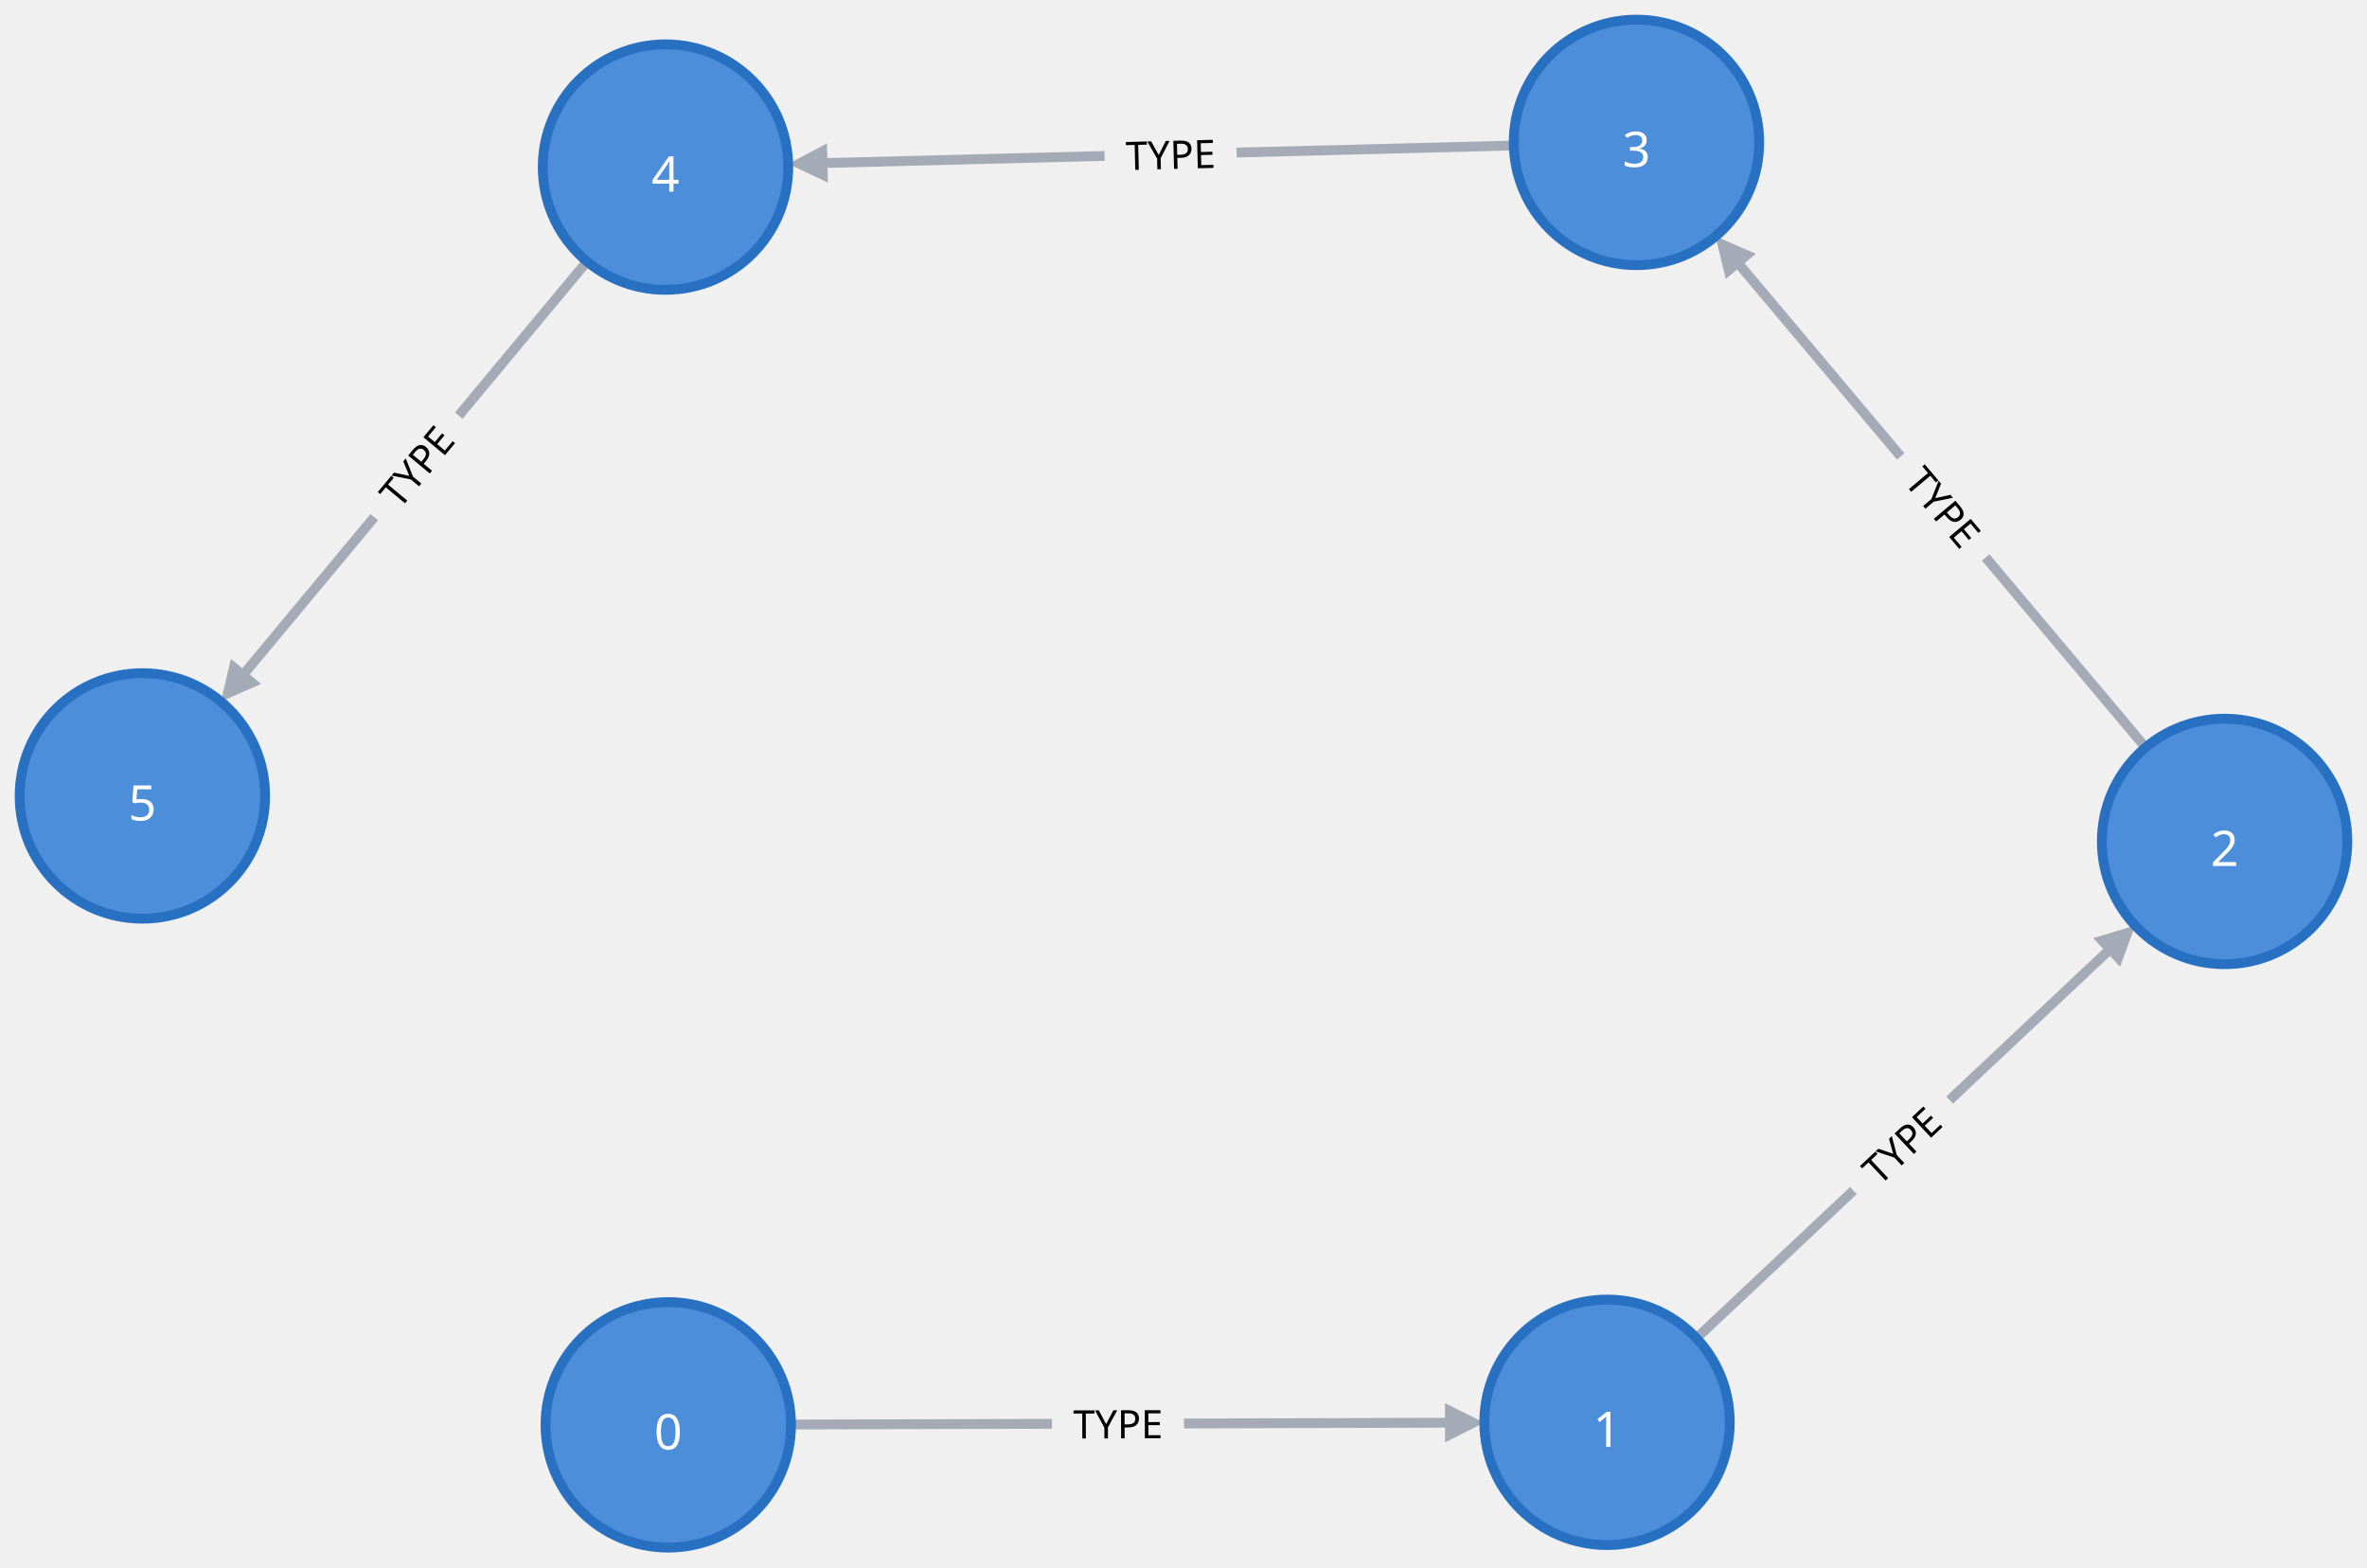
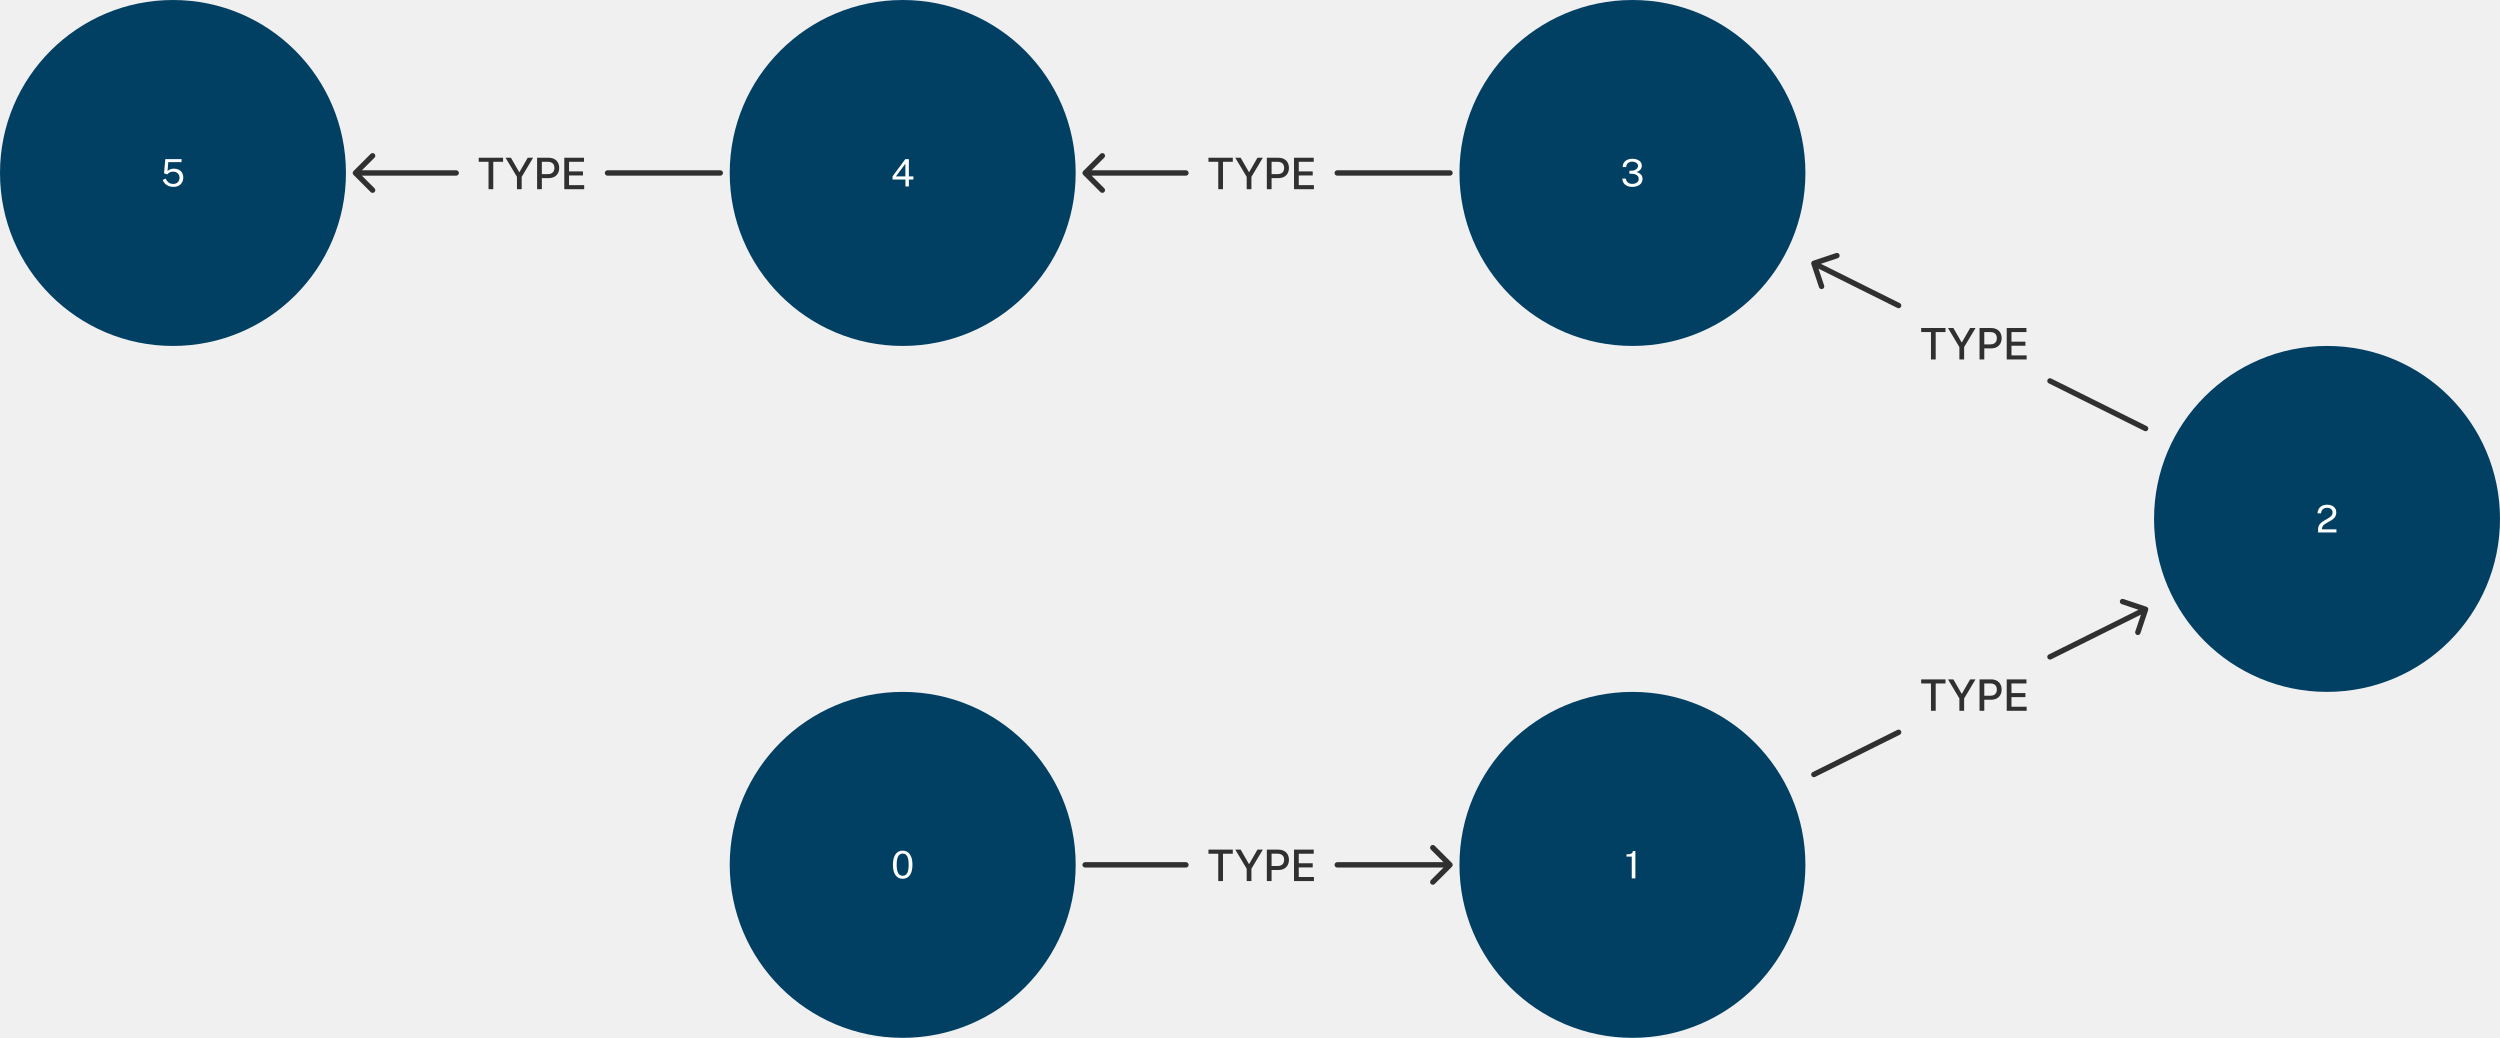
- <svg xmlns="http://www.w3.org/2000/svg" width="482.113" height="319.199" viewBox="-128.602 -110.837 482.113 319.199">
-   <g class="layer relationships">
-     <g class="relationship" transform="translate(7.508299 179.3615) rotate(359.8449)">
-       <path class="outline" fill="#A5ABB6" stroke="none" d="M 25 1 L 78.158 1 L 78.158 -1 L 25 -1 Z M 105.053 1 L 158.211 1 L 158.211 4 L 166.211 0 L 158.211 -4 L 158.211 -1 L 105.053 -1 Z" />
-       <text text-anchor="middle" pointer-events="none" font-size="8px" fill="#000000" x="91.605" y="3" font-family="sans-serif">TYPE</text>
-     </g>
-     <g class="relationship" transform="translate(198.7184 178.844) rotate(316.7565)">
-       <path class="outline" fill="#A5ABB6" stroke="none" d="M 25 1 L 68.896 1 L 68.896 -1 L 25 -1 Z M 95.79 1 L 139.686 1 L 139.686 4 L 147.686 0 L 139.686 -4 L 139.686 -1 L 95.79 -1 Z" />
-       <text text-anchor="middle" pointer-events="none" font-size="8px" fill="#000000" x="82.343" y="3" font-family="sans-serif">TYPE</text>
-     </g>
-     <g class="relationship" transform="translate(324.5113 60.53674) rotate(229.9226)">
-       <path class="outline" fill="#A5ABB6" stroke="none" d="M 25 1 L 75.586 1 L 75.586 -1 L 25 -1 Z M 102.481 1 L 153.067 1 L 153.067 4 L 161.067 0 L 153.067 -4 L 153.067 -1 L 102.481 -1 Z" />
-       <text text-anchor="middle" pointer-events="none" font-size="8px" fill="#000000" x="89.033" y="3" transform="rotate(180 89.03342 0)" font-family="sans-serif">TYPE</text>
-     </g>
-     <g class="relationship" transform="translate(204.7174 -81.83704) rotate(538.5431)">
-       <path class="outline" fill="#A5ABB6" stroke="none" d="M 25 1 L 81.47 1 L 81.47 -1 L 25 -1 Z M 108.364 1 L 164.834 1 L 164.834 4 L 172.834 0 L 164.834 -4 L 164.834 -1 L 108.364 -1 Z" />
-       <text text-anchor="middle" pointer-events="none" font-size="8px" fill="#000000" x="94.917" y="3" transform="rotate(180 94.91719 0)" font-family="sans-serif">TYPE</text>
-     </g>
-     <g class="relationship" transform="translate(6.946974 -76.80712) rotate(489.7577)">
-       <path class="outline" fill="#A5ABB6" stroke="none" d="M 25 1 L 65.853 1 L 65.853 -1 L 25 -1 Z M 92.748 1 L 133.601 1 L 133.601 4 L 141.601 0 L 133.601 -4 L 133.601 -1 L 92.748 -1 Z" />
-       <text text-anchor="middle" pointer-events="none" font-size="8px" fill="#000000" x="79.301" y="3" transform="rotate(180 79.30064 0)" font-family="sans-serif">TYPE</text>
-     </g>
-   </g>
-   <g class="layer nodes">
-     <g class="node" transform="translate(7.508299,179.3615)">
-       <circle class="outline" cx="0" cy="0" r="25" fill="#4C8EDA" stroke="#2870c2" stroke-width="2px" />
-       <text text-anchor="middle" pointer-events="none" font-family="sans-serif" dy="1.562" font-size="25" fill="#FFFFFF" />
-       <text text-anchor="middle" pointer-events="none" x="0" y="5" font-size="10px" fill="#FFFFFF" font-family="sans-serif"> 0</text>
-     </g>
-     <g class="node" transform="translate(198.7184,178.844)">
-       <circle class="outline" cx="0" cy="0" r="25" fill="#4C8EDA" stroke="#2870c2" stroke-width="2px" />
-       <text text-anchor="middle" pointer-events="none" font-family="sans-serif" dy="1.562" font-size="25" fill="#FFFFFF" />
-       <text text-anchor="middle" pointer-events="none" x="0" y="5" font-size="10px" fill="#FFFFFF" font-family="sans-serif"> 1</text>
-     </g>
-     <g class="node" transform="translate(324.5113,60.53674)">
-       <circle class="outline" cx="0" cy="0" r="25" fill="#4C8EDA" stroke="#2870c2" stroke-width="2px" />
-       <text text-anchor="middle" pointer-events="none" font-family="sans-serif" dy="1.562" font-size="25" fill="#FFFFFF" />
-       <text text-anchor="middle" pointer-events="none" x="0" y="5" font-size="10px" fill="#FFFFFF" font-family="sans-serif"> 2</text>
-     </g>
-     <g class="node" transform="translate(204.7174,-81.83704)">
-       <circle class="outline" cx="0" cy="0" r="25" fill="#4C8EDA" stroke="#2870c2" stroke-width="2px" />
-       <text text-anchor="middle" pointer-events="none" font-family="sans-serif" dy="1.562" font-size="25" fill="#FFFFFF" />
-       <text text-anchor="middle" pointer-events="none" x="0" y="5" font-size="10px" fill="#FFFFFF" font-family="sans-serif"> 3</text>
-     </g>
-     <g class="node" transform="translate(6.946974,-76.80712)">
-       <circle class="outline" cx="0" cy="0" r="25" fill="#4C8EDA" stroke="#2870c2" stroke-width="2px" />
-       <text text-anchor="middle" pointer-events="none" font-family="sans-serif" dy="1.562" font-size="25" fill="#FFFFFF" />
-       <text text-anchor="middle" pointer-events="none" x="0" y="5" font-size="10px" fill="#FFFFFF" font-family="sans-serif"> 4</text>
-     </g>
-     <g class="node" transform="translate(-99.60168,51.26851)">
-       <circle class="outline" cx="0" cy="0" r="25" fill="#4C8EDA" stroke="#2870c2" stroke-width="2px" />
-       <text text-anchor="middle" pointer-events="none" font-family="sans-serif" dy="1.562" font-size="25" fill="#FFFFFF" />
-       <text text-anchor="middle" pointer-events="none" x="0" y="5" font-size="10px" fill="#FFFFFF" font-family="sans-serif"> 5</text>
-     </g>
-   </g>
+ <svg xmlns="http://www.w3.org/2000/svg" width="925" height="384" viewBox="0 0 925 384" fill="none">
+   <path d="M270 64C270 28.654 298.654 0 334 0V0C369.346 0 398 28.654 398 64V64C398 99.346 369.346 128 334 128V128C298.654 128 270 99.346 270 64V64Z" fill="#014063" />
+   <path d="M335.016 69V66.417H330.249V65.234L334.967 58.878H336.283V65.276H337.963V66.417H336.283V69H335.016ZM331.488 65.276H334.988V60.579L331.488 65.276Z" fill="white" />
+   <path d="M540 64C540 28.654 568.654 0 604 0V0C639.346 0 668 28.654 668 64V64C668 99.346 639.346 128 604 128V128C568.654 128 540 99.346 540 64V64Z" fill="#014063" />
+   <path d="M603.84 69.154C603.144 69.149 602.531 69.021 601.999 68.769C601.471 68.517 601.056 68.165 600.753 67.712C600.449 67.255 600.286 66.713 600.263 66.088H601.558C601.656 66.718 601.912 67.201 602.328 67.537C602.743 67.873 603.263 68.041 603.889 68.041C604.383 68.041 604.815 67.964 605.184 67.81C605.552 67.651 605.837 67.434 606.038 67.159C606.238 66.884 606.339 66.562 606.339 66.193C606.339 65.787 606.227 65.444 606.003 65.164C605.779 64.884 605.473 64.672 605.086 64.527C604.698 64.378 604.267 64.301 603.791 64.296L602.881 64.275V63.176L603.749 63.155C604.192 63.146 604.589 63.062 604.939 62.903C605.289 62.74 605.564 62.527 605.765 62.266C605.97 62 606.073 61.708 606.073 61.391C606.073 61.111 605.986 60.852 605.814 60.614C605.641 60.371 605.391 60.178 605.065 60.033C604.743 59.888 604.351 59.816 603.889 59.816C603.525 59.816 603.177 59.888 602.846 60.033C602.514 60.173 602.241 60.39 602.027 60.684C601.812 60.978 601.698 61.358 601.684 61.825H600.396C600.396 61.172 600.554 60.616 600.872 60.159C601.189 59.697 601.611 59.345 602.139 59.102C602.671 58.859 603.256 58.738 603.896 58.738C604.596 58.738 605.214 58.841 605.751 59.046C606.287 59.247 606.707 59.541 607.011 59.928C607.314 60.315 607.466 60.789 607.466 61.349C607.466 61.848 607.307 62.301 606.99 62.707C606.672 63.108 606.187 63.423 605.534 63.652C605.977 63.773 606.364 63.951 606.696 64.184C607.027 64.417 607.284 64.704 607.466 65.045C607.648 65.381 607.739 65.768 607.739 66.207C607.739 66.669 607.641 67.084 607.445 67.453C607.253 67.817 606.983 68.127 606.633 68.384C606.283 68.636 605.87 68.83 605.394 68.965C604.918 69.096 604.4 69.159 603.84 69.154Z" fill="white" />
+   <path d="M797 192C797 156.654 825.654 128 861 128V128C896.346 128 925 156.654 925 192V192C925 227.346 896.346 256 861 256V256C825.654 256 797 227.346 797 192V192Z" fill="#014063" />
+   <path d="M857.698 197V196.209V195.796C857.698 195.278 857.794 194.83 857.985 194.452C858.181 194.074 858.438 193.745 858.755 193.465C859.077 193.18 859.427 192.926 859.805 192.702C860.188 192.478 860.568 192.263 860.946 192.058C861.329 191.848 861.679 191.631 861.996 191.407C862.313 191.178 862.568 190.922 862.759 190.637C862.955 190.348 863.053 190.007 863.053 189.615C863.053 189.102 862.871 188.684 862.507 188.362C862.148 188.04 861.66 187.879 861.044 187.879C860.381 187.879 859.849 188.066 859.448 188.439C859.047 188.812 858.82 189.309 858.769 189.93H857.481C857.495 189.347 857.64 188.815 857.915 188.334C858.19 187.849 858.594 187.461 859.126 187.172C859.658 186.883 860.314 186.738 861.093 186.738C861.77 186.738 862.358 186.859 862.857 187.102C863.356 187.34 863.741 187.676 864.012 188.11C864.287 188.539 864.425 189.041 864.425 189.615C864.425 190.138 864.329 190.586 864.138 190.959C863.947 191.332 863.692 191.657 863.375 191.932C863.062 192.203 862.719 192.445 862.346 192.66C861.973 192.875 861.597 193.082 861.219 193.283C860.841 193.479 860.496 193.687 860.183 193.906C859.87 194.121 859.618 194.368 859.427 194.648C859.236 194.928 859.14 195.262 859.14 195.649V195.852H864.481V197H857.698Z" fill="white" />
+   <path d="M540 320C540 284.654 568.654 256 604 256V256C639.346 256 668 284.654 668 320V320C668 355.346 639.346 384 604 384V384C568.654 384 540 355.346 540 320V320Z" fill="#014063" />
+   <path d="M603.753 325V316.943H601.8V316.096C602.407 316.096 602.878 316.052 603.214 315.963C603.55 315.874 603.788 315.739 603.928 315.557C604.073 315.375 604.152 315.149 604.166 314.878H605.09V325H603.753Z" fill="white" />
+   <path d="M270 320C270 284.654 298.654 256 334 256V256C369.346 256 398 284.654 398 320V320C398 355.346 369.346 384 334 384V384C298.654 384 270 355.346 270 320V320Z" fill="#014063" />
+   <path d="M333.991 325.154C332.885 325.154 332.008 324.72 331.359 323.852C330.71 322.979 330.386 321.689 330.386 319.981C330.386 318.828 330.535 317.862 330.834 317.083C331.133 316.304 331.553 315.718 332.094 315.326C332.635 314.934 333.272 314.738 334.005 314.738C335.102 314.738 335.974 315.179 336.623 316.061C337.276 316.938 337.603 318.238 337.603 319.96C337.603 321.673 337.279 322.968 336.63 323.845C335.981 324.718 335.102 325.154 333.991 325.154ZM334.005 324.034C334.728 324.034 335.274 323.717 335.643 323.082C336.016 322.443 336.203 321.404 336.203 319.967C336.203 318.502 336.014 317.447 335.636 316.803C335.263 316.154 334.717 315.83 333.998 315.83C333.284 315.83 332.733 316.157 332.346 316.81C331.963 317.459 331.772 318.511 331.772 319.967C331.772 321.4 331.963 322.436 332.346 323.075C332.729 323.714 333.282 324.034 334.005 324.034Z" fill="white" />
+   <path d="M0 64C0 28.654 28.654 0 64 0V0C99.346 0 128 28.654 128 64V64C128 99.346 99.346 128 64 128V128C28.654 128 0 99.346 0 64V64Z" fill="#014063" />
+   <path d="M64.129 69.154C63.503 69.154 62.925 69.044 62.393 68.825C61.861 68.606 61.403 68.3 61.021 67.908C60.643 67.516 60.365 67.066 60.188 66.557L61.308 66.088C61.476 66.471 61.686 66.811 61.938 67.11C62.194 67.409 62.498 67.642 62.848 67.81C63.198 67.978 63.594 68.062 64.038 68.062C64.756 68.062 65.333 67.854 65.767 67.439C66.205 67.019 66.425 66.45 66.425 65.731C66.425 65.283 66.322 64.893 66.117 64.562C65.911 64.226 65.634 63.965 65.284 63.778C64.938 63.591 64.556 63.498 64.136 63.498C63.86 63.498 63.604 63.524 63.366 63.575C63.128 63.622 62.892 63.715 62.659 63.855C62.425 63.995 62.18 64.207 61.924 64.492C61.896 64.506 61.875 64.513 61.861 64.513C61.847 64.508 61.823 64.499 61.791 64.485L60.699 64.142L61.154 58.878H67.195L67.16 59.998H62.26L62.001 63.267C62.337 62.954 62.703 62.733 63.1 62.602C63.501 62.467 63.935 62.399 64.402 62.399C65.013 62.399 65.575 62.525 66.089 62.777C66.607 63.024 67.022 63.393 67.335 63.883C67.647 64.368 67.804 64.97 67.804 65.689C67.804 66.389 67.652 66.998 67.349 67.516C67.045 68.034 66.618 68.438 66.068 68.727C65.517 69.012 64.871 69.154 64.129 69.154Z" fill="white" />
+   <path d="M266.5 65C267.052 65 267.5 64.552 267.5 64C267.5 63.448 267.052 63 266.5 63V64V65ZM224.787 63C224.235 63 223.787 63.448 223.787 64C223.787 64.552 224.235 65 224.787 65V64V63ZM168.787 65C169.339 65 169.787 64.552 169.787 64C169.787 63.448 169.339 63 168.787 63V64V65ZM130.793 63.293C130.402 63.683 130.402 64.317 130.793 64.707L137.157 71.071C137.547 71.462 138.181 71.462 138.571 71.071C138.962 70.68 138.962 70.047 138.571 69.657L132.914 64L138.571 58.343C138.962 57.953 138.962 57.319 138.571 56.929C138.181 56.538 137.547 56.538 137.157 56.929L130.793 63.293ZM266.5 64V63H224.787V64V65H266.5V64ZM168.787 64V63H131.5V64V65H168.787V64Z" fill="black" fill-opacity="0.8" />
+   <path d="M177.131 59.875V58.364H186.136V59.875H182.506V70H180.756V59.875H177.131ZM187.053 58.364H189.047L192.087 63.653H192.212L195.252 58.364H197.246L193.024 65.432V70H191.274V65.432L187.053 58.364ZM198.728 70V58.364H202.875C203.781 58.364 204.531 58.528 205.125 58.858C205.72 59.188 206.165 59.638 206.46 60.21C206.756 60.778 206.904 61.419 206.904 62.131C206.904 62.847 206.754 63.49 206.455 64.062C206.159 64.631 205.712 65.081 205.114 65.415C204.519 65.744 203.771 65.909 202.87 65.909H200.017V64.421H202.71C203.282 64.421 203.746 64.322 204.103 64.125C204.459 63.924 204.72 63.651 204.887 63.307C205.053 62.962 205.137 62.57 205.137 62.131C205.137 61.691 205.053 61.301 204.887 60.96C204.72 60.619 204.457 60.352 204.097 60.159C203.741 59.966 203.271 59.869 202.688 59.869H200.483V70H198.728ZM208.786 70V58.364H216.081V59.875H210.542V63.42H215.701V64.926H210.542V68.489H216.15V70H208.786Z" fill="black" fill-opacity="0.8" />
+   <path d="M536.5 65C537.052 65 537.5 64.552 537.5 64C537.5 63.448 537.052 63 536.5 63V64V65ZM494.787 63C494.235 63 493.787 63.448 493.787 64C493.787 64.552 494.235 65 494.787 65V64V63ZM438.787 65C439.339 65 439.787 64.552 439.787 64C439.787 63.448 439.339 63 438.787 63V64V65ZM400.793 63.293C400.402 63.683 400.402 64.317 400.793 64.707L407.157 71.071C407.547 71.462 408.181 71.462 408.571 71.071C408.962 70.68 408.962 70.047 408.571 69.657L402.914 64L408.571 58.343C408.962 57.953 408.962 57.319 408.571 56.929C408.181 56.538 407.547 56.538 407.157 56.929L400.793 63.293ZM536.5 64V63H494.787V64V65H536.5V64ZM438.787 64V63H401.5V64V65H438.787V64Z" fill="black" fill-opacity="0.8" />
+   <path d="M447.131 59.875V58.364H456.136V59.875H452.506V70H450.756V59.875H447.131ZM457.053 58.364H459.047L462.087 63.653H462.212L465.252 58.364H467.246L463.024 65.432V70H461.274V65.432L457.053 58.364ZM468.728 70V58.364H472.875C473.781 58.364 474.531 58.528 475.125 58.858C475.72 59.188 476.165 59.638 476.46 60.21C476.756 60.778 476.904 61.419 476.904 62.131C476.904 62.847 476.754 63.49 476.455 64.062C476.159 64.631 475.712 65.081 475.114 65.415C474.519 65.744 473.771 65.909 472.87 65.909H470.017V64.421H472.71C473.282 64.421 473.746 64.322 474.103 64.125C474.459 63.924 474.72 63.651 474.887 63.307C475.053 62.962 475.137 62.57 475.137 62.131C475.137 61.691 475.053 61.301 474.887 60.96C474.72 60.619 474.457 60.352 474.097 60.159C473.741 59.966 473.271 59.869 472.688 59.869H470.483V70H468.728ZM478.786 70V58.364H486.081V59.875H480.542V63.42H485.701V64.926H480.542V68.489H486.15V70H478.786Z" fill="black" fill-opacity="0.8" />
+   <path d="M793.421 159.459C793.916 159.705 794.516 159.504 794.762 159.01C795.008 158.516 794.807 157.915 794.313 157.669L793.867 158.564L793.421 159.459ZM769.64 146.498L770.086 145.602H770.086L769.64 146.498ZM758.934 140.048C758.44 139.802 757.839 140.003 757.593 140.498C757.347 140.992 757.548 141.592 758.042 141.839L758.488 140.944L758.934 140.048ZM702.042 113.948C702.537 114.194 703.137 113.993 703.383 113.498C703.63 113.004 703.428 112.404 702.934 112.157L702.488 113.052L702.042 113.948ZM691.335 107.498L690.889 108.393V108.393L691.335 107.498ZM670.815 96.488C670.291 96.663 670.009 97.23 670.185 97.754L673.044 106.287C673.219 106.811 673.786 107.093 674.31 106.918C674.834 106.742 675.116 106.175 674.94 105.652L672.399 98.066L679.984 95.525C680.508 95.349 680.79 94.782 680.615 94.259C680.439 93.735 679.872 93.453 679.349 93.628L670.815 96.488ZM793.867 158.564L794.313 157.669L770.086 145.602L769.64 146.498L769.194 147.393L793.421 159.459L793.867 158.564ZM769.64 146.498L770.086 145.602L758.934 140.048L758.488 140.944L758.042 141.839L769.194 147.393L769.64 146.498ZM702.488 113.052L702.934 112.157L691.781 106.602L691.335 107.498L690.889 108.393L702.042 113.948L702.488 113.052ZM691.335 107.498L691.781 106.602L671.579 96.541L671.133 97.436L670.687 98.331L690.889 108.393L691.335 107.498Z" fill="black" fill-opacity="0.8" />
+   <path d="M710.832 122.873V121.361H719.838V122.873H716.207V132.998H714.457V122.873H710.832ZM720.754 121.361H722.748L725.788 126.651H725.913L728.953 121.361H730.947L726.725 128.429V132.998H724.975V128.429L720.754 121.361ZM732.429 132.998V121.361H736.576C737.482 121.361 738.232 121.526 738.826 121.856C739.421 122.185 739.866 122.636 740.162 123.208C740.457 123.776 740.605 124.416 740.605 125.128C740.605 125.844 740.455 126.488 740.156 127.06C739.861 127.628 739.414 128.079 738.815 128.412C738.22 128.742 737.472 128.907 736.571 128.907H733.718V127.418H736.412C736.984 127.418 737.448 127.32 737.804 127.123C738.16 126.922 738.421 126.649 738.588 126.304C738.754 125.96 738.838 125.568 738.838 125.128C738.838 124.689 738.754 124.299 738.588 123.958C738.421 123.617 738.158 123.35 737.798 123.157C737.442 122.964 736.972 122.867 736.389 122.867H734.184V132.998H732.429ZM742.487 132.998V121.361H749.783V122.873H744.243V126.418H749.402V127.924H744.243V131.486H749.851V132.998H742.487Z" fill="black" fill-opacity="0.8" />
+   <path d="M794.815 225.754C794.991 225.23 794.708 224.663 794.185 224.488L785.651 221.628C785.127 221.453 784.561 221.735 784.385 222.259C784.21 222.783 784.492 223.349 785.016 223.525L792.601 226.067L790.059 233.652C789.884 234.176 790.166 234.742 790.69 234.918C791.214 235.093 791.78 234.811 791.956 234.287L794.815 225.754ZM769.64 237.503L769.194 236.607H769.194L769.64 237.503ZM758.042 242.161C757.548 242.408 757.347 243.008 757.593 243.502C757.839 243.997 758.44 244.198 758.934 243.952L758.488 243.057L758.042 242.161ZM702.934 271.843C703.428 271.597 703.63 270.996 703.383 270.502C703.137 270.007 702.537 269.806 702.042 270.053L702.488 270.948L702.934 271.843ZM691.335 276.503L690.889 275.607V275.607L691.335 276.503ZM670.687 285.669C670.193 285.915 669.991 286.516 670.238 287.01C670.484 287.505 671.084 287.706 671.579 287.459L671.133 286.564L670.687 285.669ZM793.867 225.436L793.421 224.541L769.194 236.607L769.64 237.503L770.085 238.398L794.313 226.331L793.867 225.436ZM769.64 237.503L769.194 236.607L758.042 242.161L758.488 243.057L758.934 243.952L770.085 238.398L769.64 237.503ZM702.488 270.948L702.042 270.053L690.889 275.607L691.335 276.503L691.781 277.398L702.934 271.843L702.488 270.948ZM691.335 276.503L690.889 275.607L670.687 285.669L671.133 286.564L671.579 287.459L691.781 277.398L691.335 276.503Z" fill="black" fill-opacity="0.8" />
+   <path d="M710.832 252.877V251.366H719.838V252.877H716.207V263.002H714.457V252.877H710.832ZM720.754 251.366H722.748L725.788 256.656H725.913L728.953 251.366H730.947L726.725 258.434V263.002H724.975V258.434L720.754 251.366ZM732.429 263.002V251.366H736.576C737.482 251.366 738.232 251.531 738.826 251.86C739.421 252.19 739.866 252.641 740.162 253.213C740.457 253.781 740.605 254.421 740.605 255.133C740.605 255.849 740.455 256.493 740.156 257.065C739.861 257.633 739.414 258.084 738.815 258.417C738.22 258.747 737.472 258.912 736.571 258.912H733.718V257.423H736.412C736.984 257.423 737.448 257.324 737.804 257.127C738.16 256.927 738.421 256.654 738.588 256.309C738.754 255.965 738.838 255.573 738.838 255.133C738.838 254.694 738.754 254.304 738.588 253.963C738.421 253.622 738.158 253.355 737.798 253.162C737.442 252.968 736.972 252.872 736.389 252.872H734.184V263.002H732.429ZM742.487 263.002V251.366H749.783V252.877H744.243V256.423H749.402V257.929H744.243V261.491H749.851V263.002H742.487Z" fill="black" fill-opacity="0.8" />
+   <path d="M537.207 320.707C537.598 320.317 537.598 319.683 537.207 319.293L530.843 312.929C530.453 312.538 529.819 312.538 529.429 312.929C529.038 313.319 529.038 313.953 529.429 314.343L535.086 320L529.429 325.657C529.038 326.047 529.038 326.681 529.429 327.071C529.819 327.462 530.453 327.462 530.843 327.071L537.207 320.707ZM494.787 319C494.235 319 493.787 319.448 493.787 320C493.787 320.552 494.235 321 494.787 321V320V319ZM438.787 321C439.339 321 439.787 320.552 439.787 320C439.787 319.448 439.339 319 438.787 319V320V321ZM401.5 319C400.948 319 400.5 319.448 400.5 320C400.5 320.552 400.948 321 401.5 321V320V319ZM536.5 320V319H494.787V320V321H536.5V320ZM438.787 320V319H401.5V320V321H438.787V320Z" fill="black" fill-opacity="0.8" />
+   <path d="M447.131 315.875V314.364H456.136V315.875H452.506V326H450.756V315.875H447.131ZM457.053 314.364H459.047L462.087 319.653H462.212L465.252 314.364H467.246L463.024 321.432V326H461.274V321.432L457.053 314.364ZM468.728 326V314.364H472.875C473.781 314.364 474.531 314.528 475.125 314.858C475.72 315.187 476.165 315.638 476.46 316.21C476.756 316.778 476.904 317.419 476.904 318.131C476.904 318.847 476.754 319.491 476.455 320.062C476.159 320.631 475.712 321.081 475.114 321.415C474.519 321.744 473.771 321.909 472.87 321.909H470.017V320.42H472.71C473.282 320.42 473.746 320.322 474.103 320.125C474.459 319.924 474.72 319.652 474.887 319.307C475.053 318.962 475.137 318.57 475.137 318.131C475.137 317.691 475.053 317.301 474.887 316.96C474.72 316.619 474.457 316.352 474.097 316.159C473.741 315.966 473.271 315.869 472.688 315.869H470.483V326H468.728ZM478.786 326V314.364H486.081V315.875H480.542V319.42H485.701V320.926H480.542V324.489H486.15V326H478.786Z" fill="black" fill-opacity="0.8" />
</svg>
